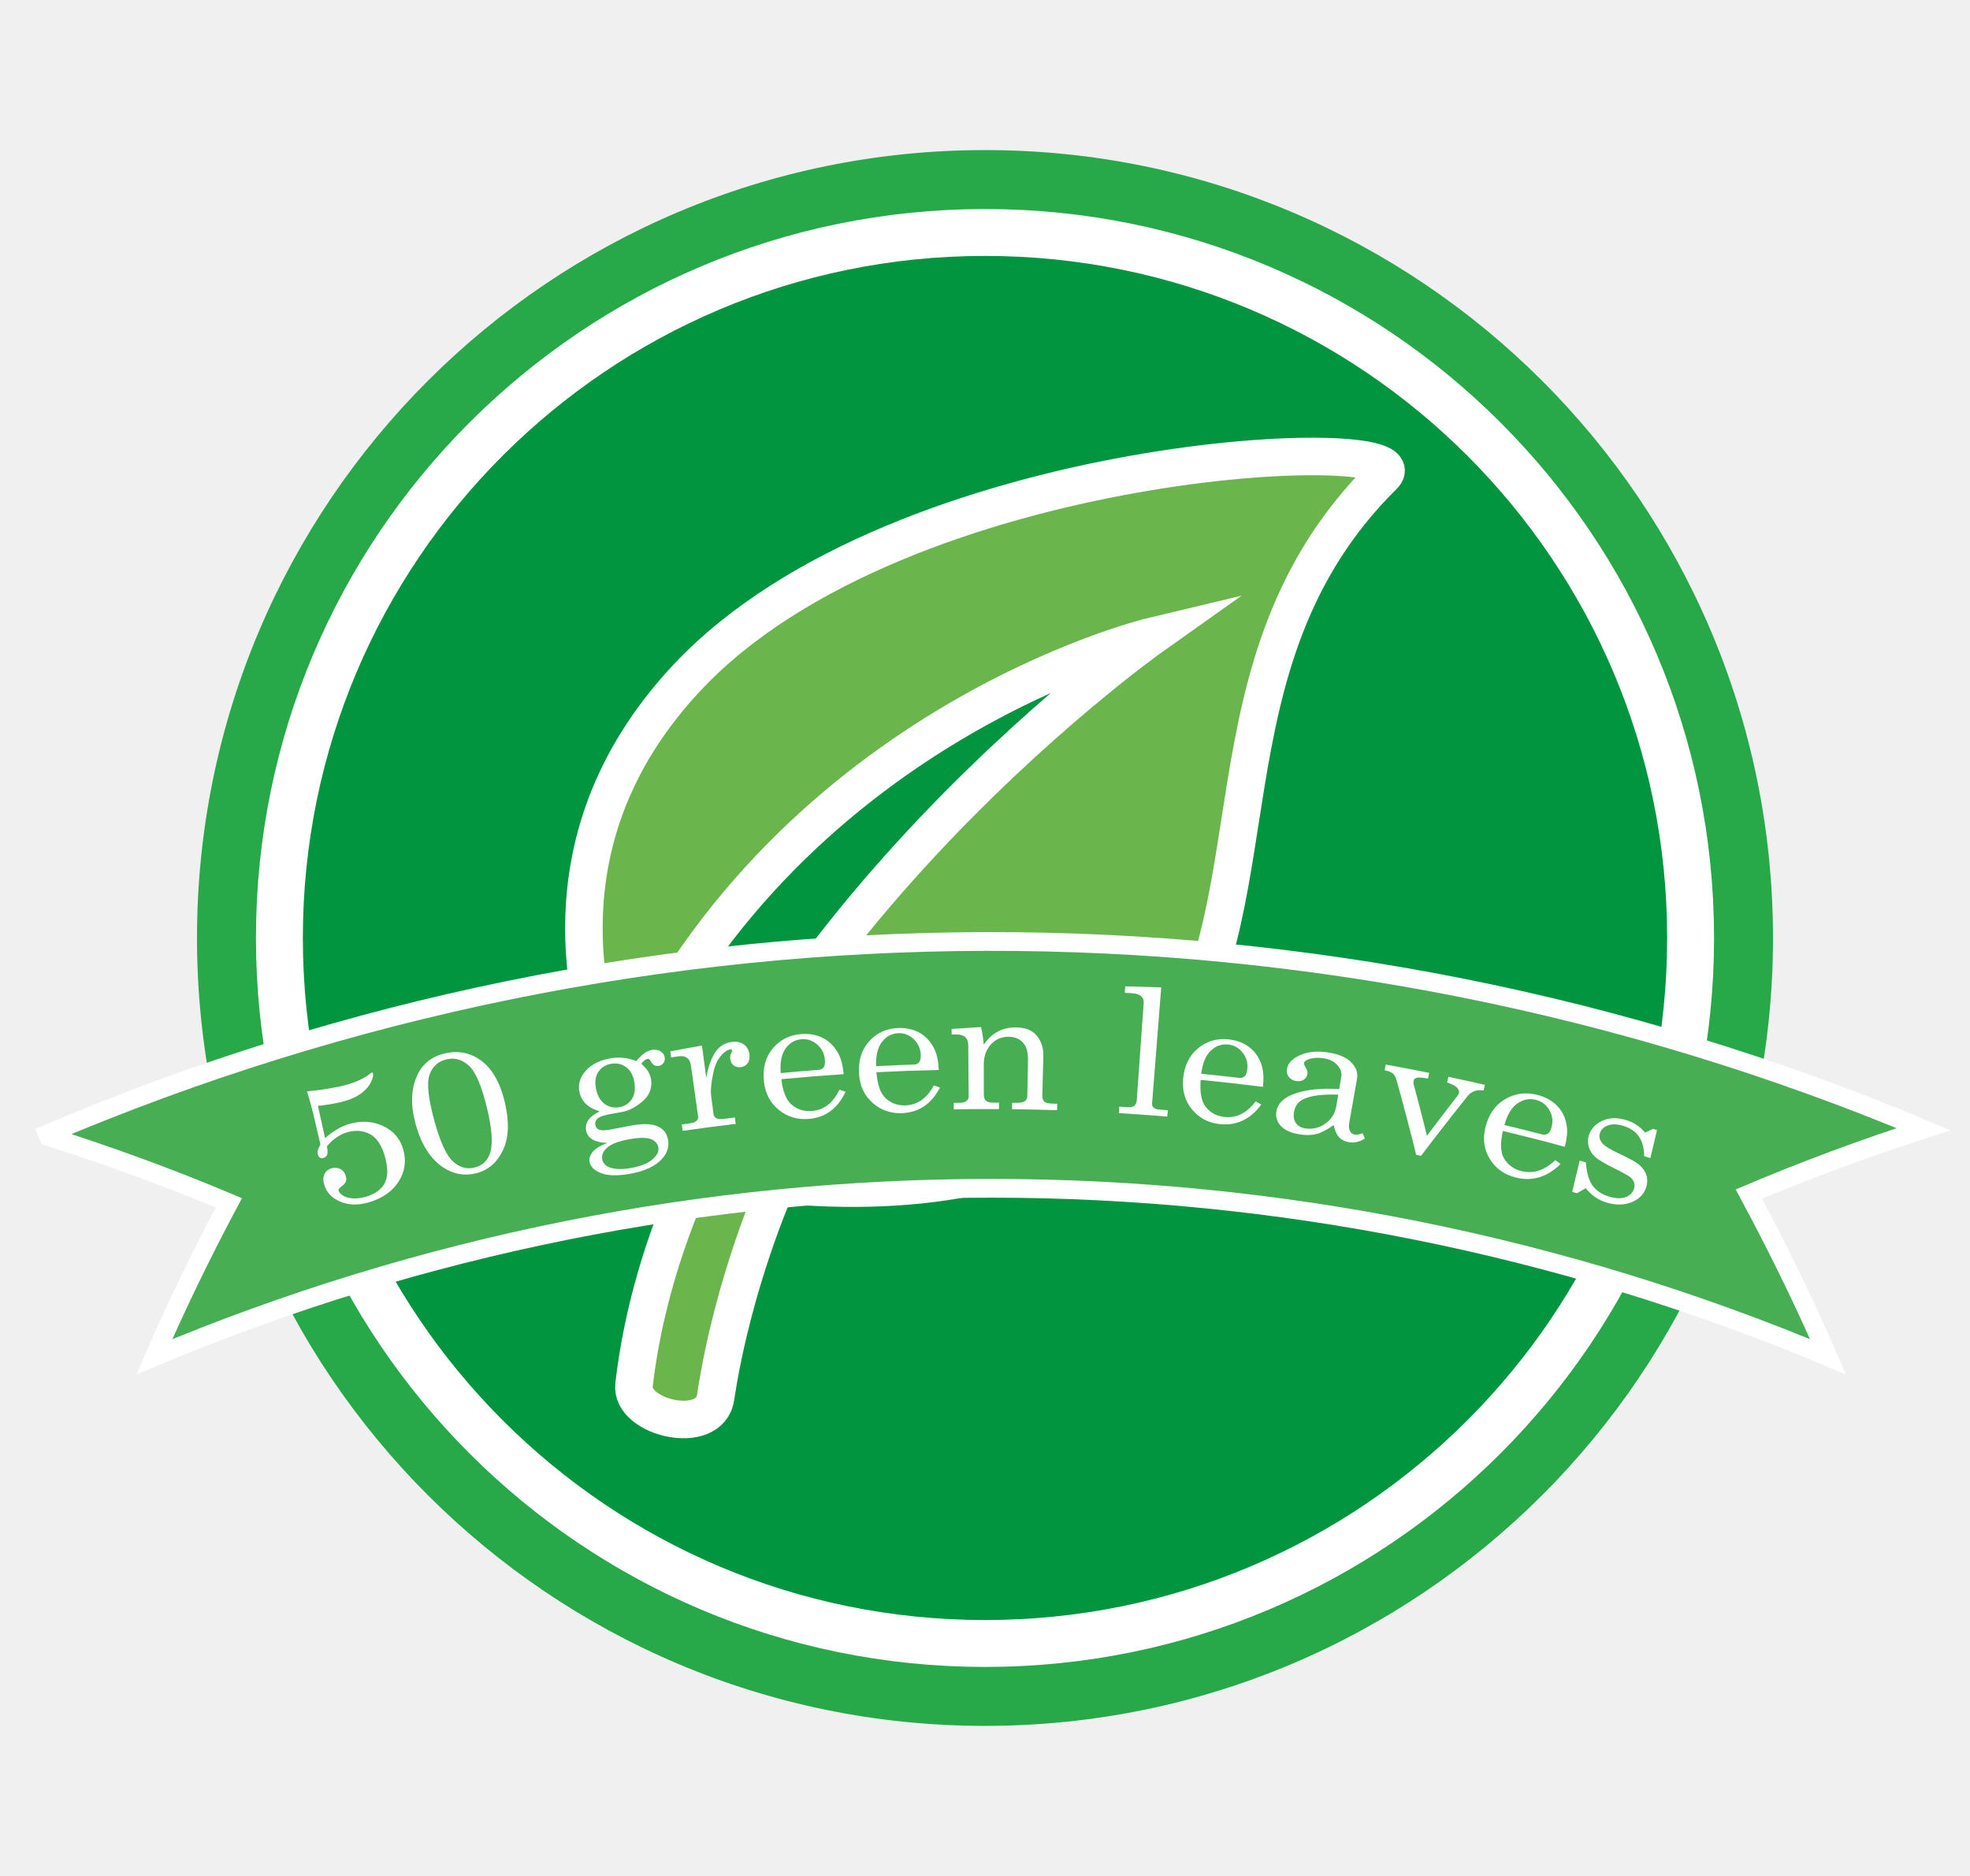
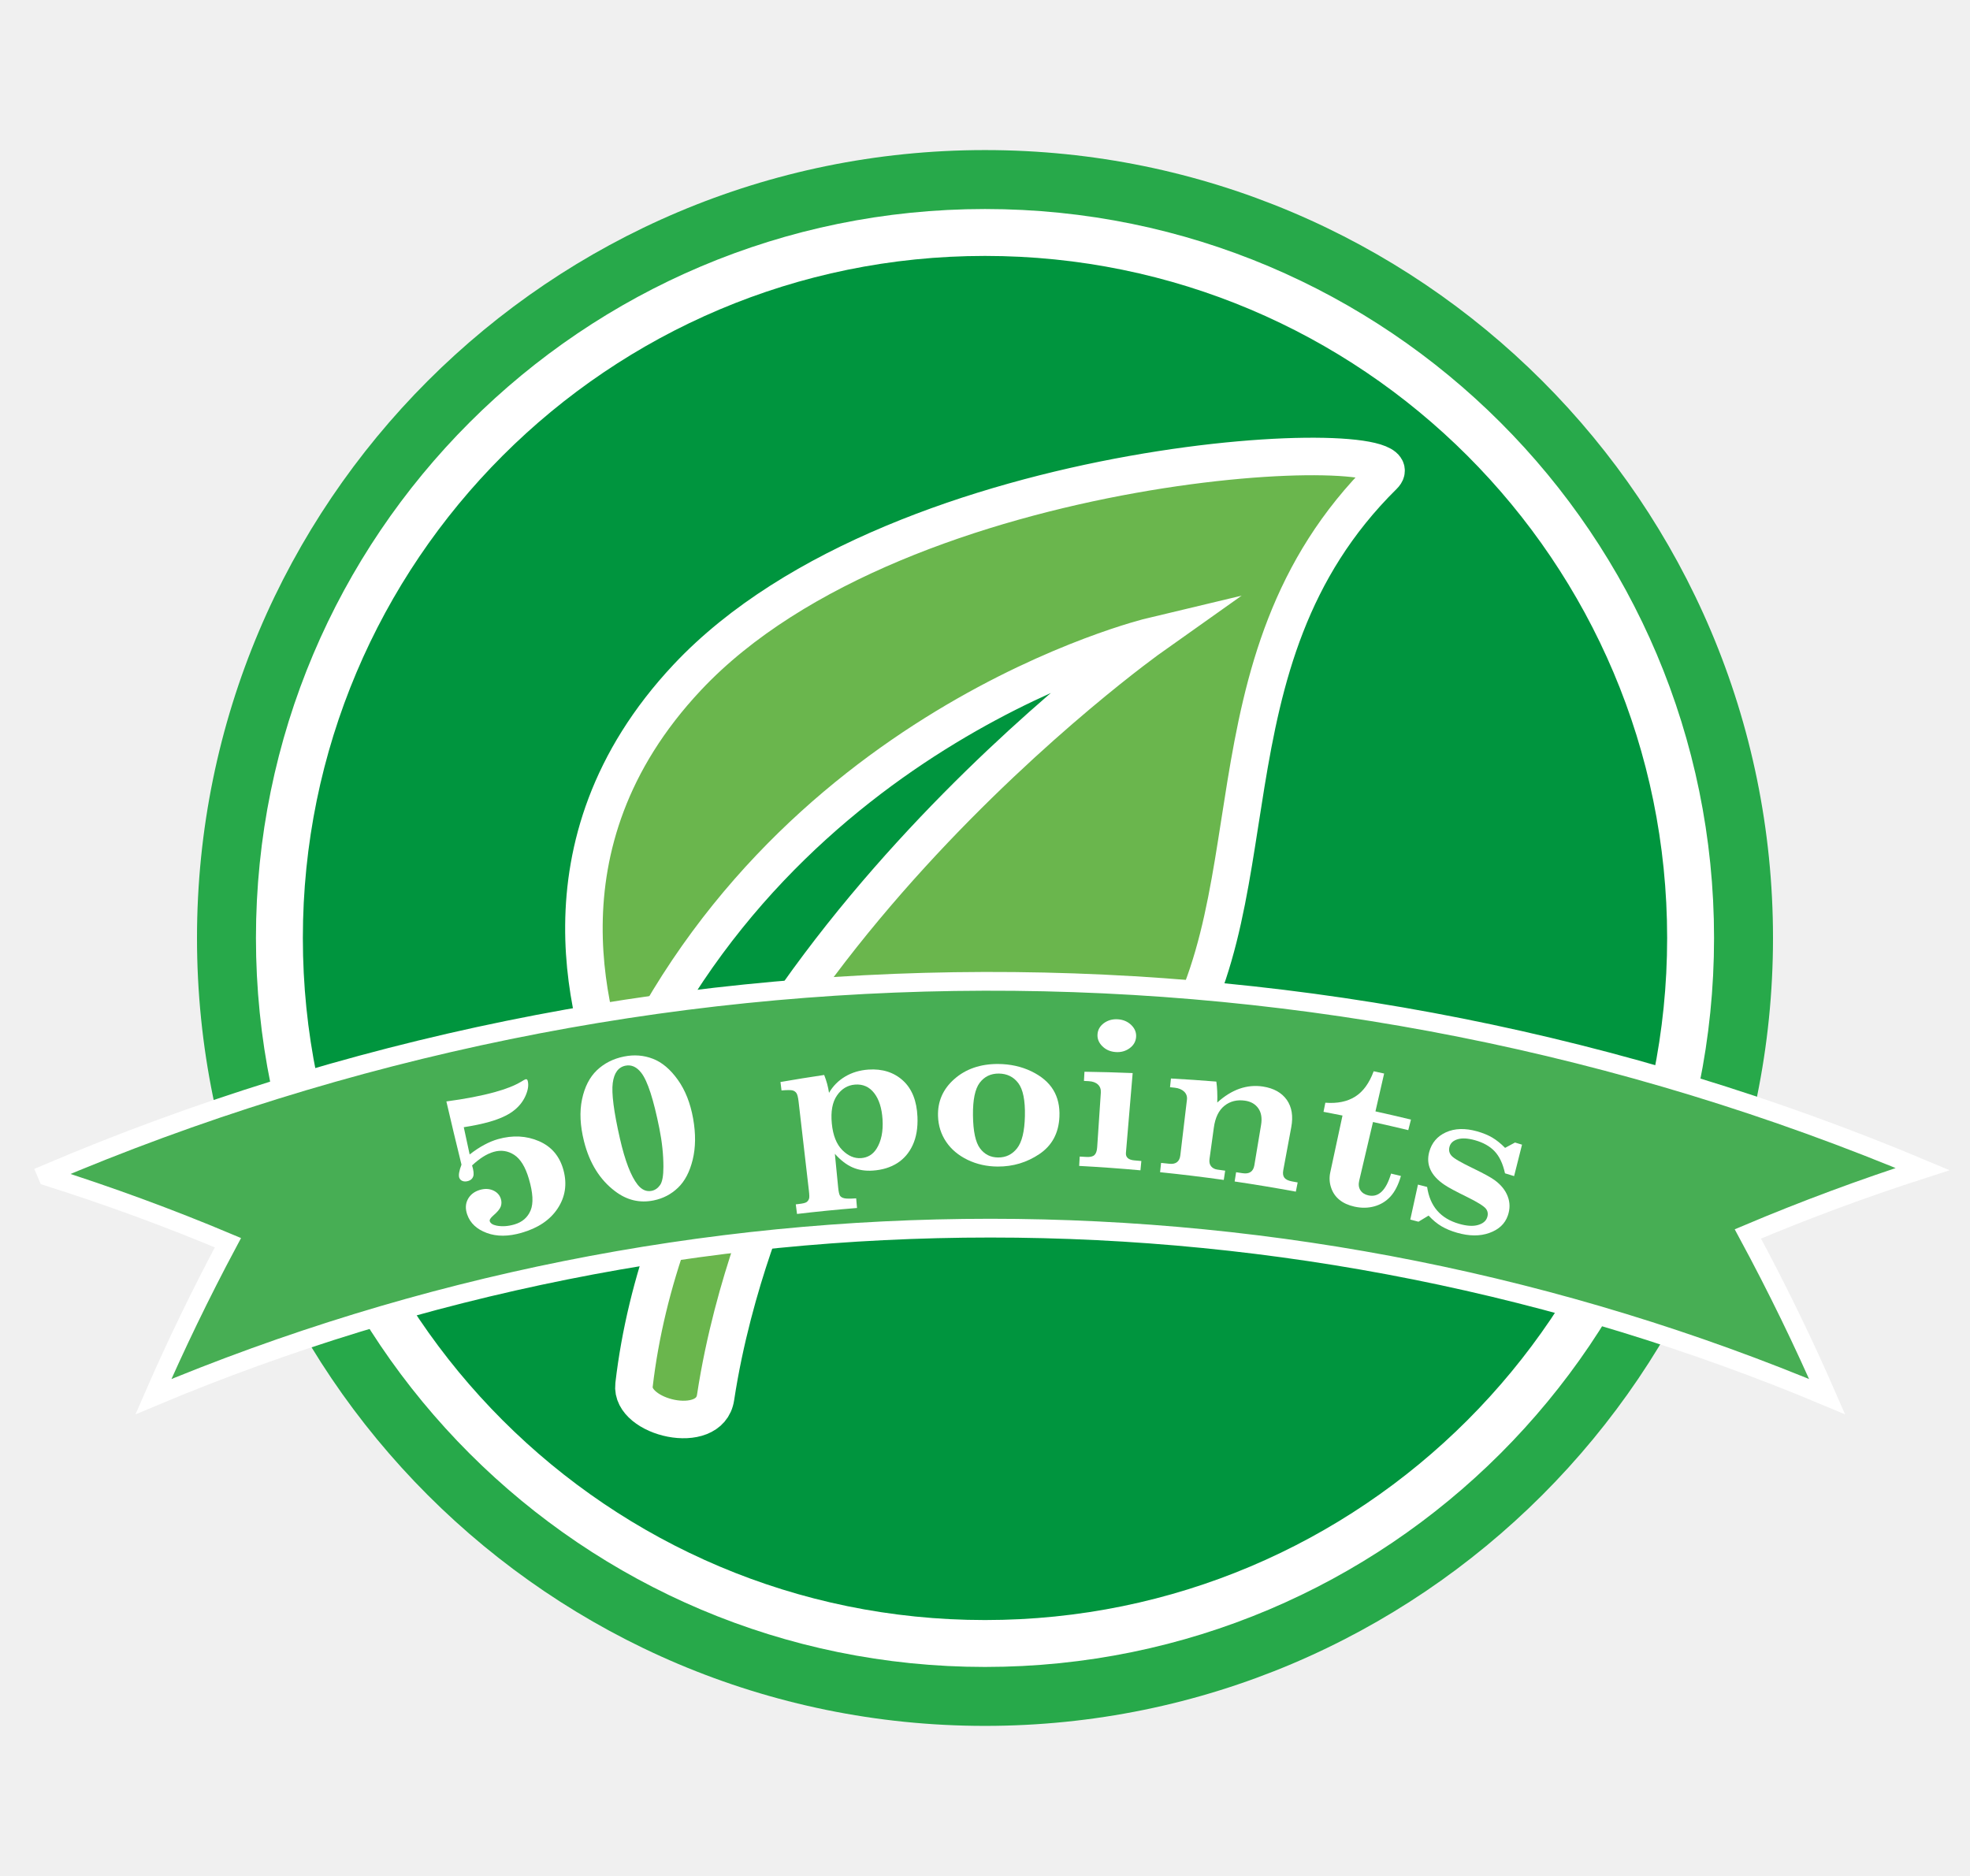
<svg xmlns="http://www.w3.org/2000/svg" version="1.1" id="Livello_1" x="0px" y="0px" width="210px" height="200px" viewBox="0 0 210 200" enable-background="new 0 0 210 200" xml:space="preserve">
  <g>
-     <circle fill="#27A94A" cx="105" cy="100" r="84" />
-     <circle fill="#00953E" stroke="#FFFFFF" stroke-width="5" stroke-miterlimit="10" cx="105" cy="100" r="75.216" />
-     <g id="Livello_10_30_">
-       <g>
-         <path fill="#6AB64D" stroke="#FFFFFF" stroke-width="4" stroke-miterlimit="10" d="M73.272,72.206     c-16.87,17.962-10.091,37.589-7.323,44.763c17.148-39.662,56.822-49.123,56.822-49.123s-50.03,35.45-55.185,79.809     c-0.405,3.502,8.074,5.517,8.694,1.332c1.895-12.461,6.539-22.711,6.539-22.711c11.401,1.087,30.49,0.75,40.504-12.011     c13.299-16.955,3.958-43.622,24.15-63.561C152.188,46.051,96.133,47.869,73.272,72.206z" />
+     <g>
+       <circle fill="#27A94A" cx="105" cy="100" r="84" />
+       <circle fill="#00953E" stroke="#FFFFFF" stroke-width="5" stroke-miterlimit="10" cx="105" cy="100" r="75.216" />
+       <g id="Livello_10_2_">
+         <g>
+           <path fill="#6AB64D" stroke="#FFFFFF" stroke-width="4" stroke-miterlimit="10" d="M73.272,72.206      c-16.87,17.962-10.091,37.589-7.323,44.763c17.148-39.662,56.822-49.123,56.822-49.123s-50.03,35.45-55.185,79.809      c-0.405,3.502,8.074,5.517,8.694,1.332c1.895-12.461,6.539-22.711,6.539-22.711c11.401,1.087,30.49,0.75,40.504-12.011      c13.299-16.955,3.958-43.622,24.15-63.561C152.188,46.051,96.133,47.869,73.272,72.206z" />
+         </g>
      </g>
    </g>
    <g>
      <g>
-         <path fill="#47AE54" stroke="#FFFFFF" stroke-width="2" stroke-miterlimit="10" d="M194.866,144.649     c-2.534-5.82-5.349-11.609-8.445-17.347c6.004-2.538,12.218-4.851,18.63-6.915C141.078,93.532,68.933,93.701,5.063,120.896     c0.04,0.095,0.08,0.188,0.12,0.282c6.617,2.096,13.025,4.457,19.211,7.059c-2.898,5.432-5.546,10.909-7.941,16.414     C73.509,120.698,137.81,120.697,194.866,144.649L194.866,144.649L194.866,144.649z" />
+         <path fill="#47AE54" stroke="#FFFFFF" stroke-width="2" stroke-miterlimit="10" d="M194.768,148.898     c-2.534-5.819-5.349-11.609-8.446-17.346c6.004-2.538,12.219-4.851,18.63-6.915C140.979,97.781,68.834,97.951,4.965,125.146     c0.04,0.094,0.08,0.188,0.12,0.282c6.617,2.096,13.026,4.457,19.211,7.059c-2.899,5.431-5.546,10.909-7.942,16.413     C73.411,124.948,137.71,124.947,194.768,148.898L194.768,148.898L194.768,148.898z" />
      </g>
    </g>
    <g>
      <g>
-         <path fill="#FFFFFF" d="M32.725,116.36c1.83-0.192,3.279-0.436,4.366-0.752c0.509-0.148,0.976-0.325,1.397-0.538     c0.425-0.21,0.731-0.404,0.924-0.579c0.102-0.085,0.168-0.132,0.202-0.141c0.066-0.019,0.113,0.015,0.14,0.103     c0.059,0.206-0.015,0.521-0.222,0.942c-0.205,0.421-0.542,0.807-1.005,1.155c-0.465,0.348-1.035,0.62-1.716,0.819     c-0.787,0.231-1.761,0.408-2.919,0.532c0.249,1.145,0.503,2.292,0.759,3.435c0.435-0.377,0.86-0.688,1.283-0.938     c0.421-0.248,0.841-0.434,1.253-0.557c1.307-0.385,2.521-0.317,3.631,0.196c1.109,0.515,1.826,1.338,2.152,2.459     c0.364,1.244,0.205,2.394-0.467,3.454c-0.67,1.06-1.722,1.796-3.165,2.227c-1.106,0.331-2.101,0.32-2.99-0.035     c-0.887-0.355-1.474-0.923-1.743-1.711c-0.163-0.476-0.174-0.879-0.039-1.207c0.139-0.329,0.384-0.548,0.737-0.659     c0.346-0.105,0.662-0.09,0.947,0.051c0.286,0.139,0.485,0.374,0.595,0.706c0.081,0.249,0.092,0.462,0.031,0.632     c-0.061,0.174-0.218,0.35-0.471,0.53c-0.25,0.186-0.357,0.345-0.313,0.473c0.062,0.186,0.228,0.358,0.497,0.523     c0.268,0.167,0.622,0.258,1.055,0.282c0.436,0.024,0.9-0.039,1.403-0.188c0.98-0.292,1.641-0.787,1.988-1.491     c0.345-0.705,0.33-1.684-0.05-2.938c-0.347-1.141-0.875-1.897-1.6-2.261c-0.723-0.366-1.525-0.419-2.402-0.16     c-0.398,0.12-0.776,0.303-1.132,0.551c-0.359,0.25-0.69,0.564-1.004,0.941c0.091,0.421,0.096,0.718,0.023,0.892     c-0.073,0.172-0.2,0.289-0.387,0.345c-0.132,0.042-0.25,0.035-0.354-0.021c-0.107-0.058-0.183-0.158-0.233-0.304     c-0.086-0.257-0.038-0.55,0.151-0.885c0.055-0.1,0.088-0.185,0.103-0.252c-0.208-0.877-0.409-1.757-0.614-2.636     C33.297,118.315,33.027,117.317,32.725,116.36z" />
-         <path fill="#FFFFFF" d="M47.368,112.317c1.33-0.324,2.552-0.135,3.646,0.566c1.355,0.862,2.284,2.431,2.811,4.688     c0.489,2.1,0.405,3.799-0.233,5.103c-0.643,1.303-1.585,2.104-2.854,2.414c-1.226,0.301-2.369,0.101-3.452-0.597     c-1.35-0.884-2.349-2.398-2.957-4.564c-0.58-2.06-0.534-3.832,0.161-5.32C45.047,113.417,46.012,112.65,47.368,112.317z      M47.59,112.942c-0.896,0.218-1.503,0.768-1.806,1.641c-0.305,0.876-0.138,2.486,0.498,4.833     c0.623,2.296,1.295,3.759,1.997,4.402c0.703,0.643,1.469,0.859,2.297,0.658c0.838-0.206,1.389-0.713,1.664-1.532     c0.324-0.973,0.213-2.586-0.332-4.834c-0.565-2.328-1.197-3.826-1.919-4.489C49.271,112.955,48.468,112.727,47.59,112.942z" />
-         <path fill="#FFFFFF" d="M67.832,113.127c0.567-0.718,1.144-1.116,1.708-1.201c0.337-0.049,0.63,0.004,0.881,0.165     c0.253,0.158,0.4,0.379,0.44,0.655c0.031,0.223-0.014,0.42-0.143,0.589c-0.128,0.17-0.29,0.271-0.491,0.301     c-0.383,0.058-0.669-0.114-0.871-0.516c-0.081-0.173-0.186-0.25-0.314-0.229c-0.228,0.034-0.454,0.211-0.678,0.523     c0.346,0.312,0.591,0.587,0.741,0.834c0.148,0.242,0.246,0.519,0.293,0.818c0.085,0.522,0.019,1.008-0.192,1.451     c-0.211,0.447-0.614,0.871-1.198,1.281c-0.589,0.41-1.172,0.666-1.754,0.765c-0.357,0.062-0.714,0.123-1.07,0.185     c-0.758,0.135-1.248,0.296-1.47,0.486c-0.22,0.194-0.303,0.435-0.245,0.724c0.045,0.235,0.181,0.396,0.406,0.483     c0.227,0.089,0.617,0.085,1.177-0.015c0.799-0.158,1.598-0.311,2.397-0.459c1.217-0.204,2.124-0.149,2.721,0.143     c0.595,0.294,0.944,0.77,1.05,1.428c0.114,0.724-0.089,1.377-0.607,1.965c-0.721,0.829-1.9,1.373-3.548,1.656     c-1.365,0.236-2.421,0.184-3.177-0.165c-0.597-0.274-0.94-0.641-1.035-1.101c-0.071-0.354,0.03-0.709,0.31-1.065     c0.279-0.358,0.803-0.682,1.577-0.97c-0.669-0.03-1.188-0.152-1.568-0.368c-0.377-0.221-0.61-0.534-0.692-0.948     c-0.075-0.382-0.008-0.74,0.198-1.075c0.209-0.332,0.62-0.663,1.238-0.987c-0.608-0.181-1.096-0.442-1.456-0.788     c-0.363-0.346-0.596-0.774-0.694-1.291c-0.161-0.815,0.062-1.563,0.673-2.246c0.612-0.683,1.494-1.127,2.645-1.324     c0.469-0.081,0.936-0.096,1.392-0.048C66.933,112.831,67.384,112.945,67.832,113.127z M67.189,121.44     c-1.189,0.201-2.006,0.506-2.452,0.902c-0.447,0.397-0.627,0.811-0.542,1.243c0.078,0.407,0.332,0.693,0.753,0.859     c0.556,0.221,1.292,0.252,2.208,0.094c1.092-0.188,1.889-0.49,2.385-0.923c0.498-0.434,0.711-0.857,0.643-1.279     c-0.043-0.246-0.166-0.467-0.375-0.65c-0.209-0.186-0.515-0.306-0.914-0.354C68.494,121.28,67.927,121.315,67.189,121.44z      M65.164,113.411c-0.596,0.104-1.055,0.385-1.369,0.846c-0.314,0.464-0.406,1.05-0.272,1.756     c0.141,0.754,0.444,1.309,0.902,1.656c0.459,0.35,0.981,0.472,1.573,0.372c0.591-0.102,1.036-0.384,1.349-0.854     c0.307-0.468,0.398-1.079,0.271-1.839c-0.12-0.702-0.407-1.229-0.868-1.574C66.287,113.43,65.761,113.31,65.164,113.411z" />
-         <path fill="#FFFFFF" d="M71.451,112.089c1.125-0.215,2.249-0.421,3.377-0.619c0.152,1.147,0.303,2.291,0.457,3.438     c0.204-1.177,0.528-2.085,0.965-2.73c0.435-0.643,1.033-1.013,1.786-1.099c0.511-0.061,0.937,0.037,1.274,0.284     c0.335,0.248,0.529,0.609,0.583,1.082c0.04,0.38-0.026,0.691-0.205,0.925s-0.423,0.368-0.728,0.402     c-0.298,0.033-0.549-0.029-0.755-0.189c-0.205-0.162-0.324-0.395-0.362-0.703c-0.022-0.2,0.006-0.396,0.093-0.583     c0.08-0.17,0.119-0.27,0.116-0.299c-0.011-0.092-0.08-0.128-0.207-0.113c-0.275,0.032-0.567,0.214-0.881,0.546     c-0.431,0.465-0.73,1.064-0.897,1.806c-0.259,1.151-0.336,2.058-0.246,2.716c0.081,0.608,0.161,1.216,0.243,1.823     c0.027,0.205,0.126,0.354,0.297,0.441c0.17,0.09,0.444,0.11,0.818,0.064c0.389-0.049,0.771-0.095,1.16-0.14     c0.027,0.226,0.055,0.452,0.084,0.68c-1.882,0.223-3.764,0.47-5.645,0.739c-0.034-0.227-0.068-0.453-0.104-0.679     c0.302-0.045,0.604-0.086,0.905-0.128c0.306-0.043,0.524-0.132,0.666-0.264c0.14-0.131,0.198-0.278,0.178-0.434     c-0.257-1.804-0.513-3.609-0.764-5.41c-0.056-0.409-0.194-0.699-0.417-0.861c-0.221-0.165-0.512-0.222-0.873-0.171     c-0.273,0.04-0.55,0.079-0.824,0.117C71.515,112.516,71.483,112.302,71.451,112.089z" />
-         <path fill="#FFFFFF" d="M89.932,114.518c-2.215,0.146-4.43,0.324-6.644,0.534c0.16,1.297,0.513,2.187,1.053,2.677     c0.618,0.551,1.354,0.788,2.219,0.717c1.271-0.104,2.238-0.855,2.922-2.267c0.218,0.071,0.438,0.143,0.656,0.213     c-0.839,1.792-2.132,2.749-3.916,2.898c-1.216,0.102-2.278-0.216-3.196-0.959s-1.454-1.755-1.592-3.041     c-0.148-1.383,0.15-2.543,0.914-3.479c0.763-0.934,1.773-1.46,3.02-1.565c0.916-0.076,1.726,0.076,2.422,0.452     c0.696,0.377,1.24,0.953,1.628,1.728C89.691,112.968,89.858,113.667,89.932,114.518z M83.225,114.405     c1.343-0.129,2.688-0.242,4.031-0.348c0.238-0.017,0.418-0.104,0.538-0.265c0.122-0.159,0.167-0.419,0.14-0.776     c-0.052-0.669-0.321-1.223-0.818-1.654c-0.495-0.432-1.059-0.623-1.682-0.57c-0.699,0.059-1.267,0.395-1.699,1.002     C83.301,112.403,83.134,113.275,83.225,114.405z" />
-         <path fill="#FFFFFF" d="M100.074,114.069c-2.216,0.049-4.431,0.13-6.647,0.243c0.103,1.303,0.411,2.208,0.928,2.721     c0.592,0.577,1.315,0.845,2.18,0.813c1.271-0.05,2.271-0.757,3.017-2.136c0.215,0.078,0.431,0.16,0.646,0.24     c-0.917,1.754-2.254,2.652-4.038,2.725c-1.215,0.049-2.257-0.314-3.143-1.098c-0.88-0.784-1.37-1.816-1.448-3.108     c-0.084-1.387,0.267-2.536,1.068-3.436c0.8-0.901,1.831-1.381,3.078-1.431c0.916-0.039,1.718,0.151,2.396,0.556     c0.679,0.407,1.193,1.009,1.546,1.797C99.904,112.513,100.04,113.216,100.074,114.069z M93.393,113.664     c1.344-0.068,2.688-0.125,4.033-0.171c0.236-0.006,0.421-0.088,0.549-0.241s0.187-0.41,0.177-0.769     c-0.021-0.671-0.267-1.234-0.743-1.688c-0.475-0.454-1.027-0.671-1.651-0.645c-0.699,0.029-1.282,0.34-1.738,0.928     C93.56,111.67,93.353,112.529,93.393,113.664z" />
-         <path fill="#FFFFFF" d="M101.438,109.699c1.046-0.075,2.093-0.143,3.14-0.204c0.132,0.535,0.226,1.163,0.286,1.883     c0.42-0.622,0.92-1.091,1.495-1.396c0.577-0.309,1.23-0.458,1.958-0.45c0.628,0.007,1.151,0.128,1.569,0.36     c0.42,0.23,0.754,0.59,0.993,1.078c0.242,0.488,0.356,1.031,0.34,1.628c-0.036,1.39-0.073,2.778-0.109,4.169     c-0.009,0.311,0.059,0.534,0.206,0.668c0.146,0.136,0.396,0.207,0.746,0.219c0.215,0.006,0.429,0.014,0.644,0.02     c-0.01,0.229-0.016,0.457-0.024,0.687c-1.601-0.054-3.2-0.089-4.801-0.106c0.002-0.229,0.003-0.455,0.007-0.686     c0.152,0.003,0.308,0.002,0.458,0.006c0.43,0.005,0.73-0.053,0.901-0.178c0.172-0.127,0.26-0.318,0.266-0.573     c0.022-1.221,0.048-2.444,0.07-3.667c0.015-0.799-0.104-1.391-0.368-1.78c-0.363-0.556-0.932-0.837-1.695-0.846     c-0.756-0.007-1.393,0.27-1.898,0.822s-0.754,1.276-0.753,2.166c0.002,1.058,0.003,2.116,0.005,3.174     c0.002,0.312,0.078,0.532,0.23,0.663c0.151,0.135,0.406,0.197,0.756,0.198c0.211,0,0.422,0.002,0.635,0.003     c-0.001,0.228-0.004,0.456-0.004,0.686c-1.607-0.01-3.216,0-4.821,0.024c-0.004-0.228-0.009-0.458-0.011-0.686     c0.21-0.003,0.422-0.009,0.633-0.009c0.32-0.004,0.56-0.066,0.725-0.191c0.164-0.125,0.246-0.277,0.244-0.46     c-0.017-1.844-0.029-3.688-0.049-5.533c-0.003-0.365-0.113-0.643-0.334-0.829c-0.22-0.188-0.536-0.278-0.944-0.273     c-0.161,0.002-0.323,0.006-0.484,0.009C101.443,110.094,101.442,109.896,101.438,109.699z" />
-         <path fill="#FFFFFF" d="M123.786,105.266c-0.319,4.127-0.643,8.256-0.976,12.383c-0.014,0.169,0.031,0.307,0.134,0.405     c0.152,0.132,0.349,0.214,0.581,0.229c0.321,0.026,0.643,0.051,0.965,0.08c-0.021,0.227-0.041,0.456-0.061,0.682     c-1.719-0.144-3.438-0.27-5.16-0.376c0.016-0.228,0.029-0.457,0.045-0.685c0.304,0.019,0.612,0.039,0.916,0.06     c0.299,0.02,0.526-0.033,0.683-0.156c0.157-0.124,0.245-0.307,0.261-0.551c0.253-3.469,0.5-6.935,0.742-10.4     c0.021-0.305-0.053-0.533-0.23-0.686c-0.238-0.213-0.548-0.331-0.915-0.354c-0.288-0.019-0.574-0.036-0.863-0.054     c0.015-0.229,0.026-0.458,0.042-0.686C121.227,105.183,122.505,105.218,123.786,105.266z" />
-         <path fill="#FFFFFF" d="M134.627,115.874c-2.213-0.28-4.426-0.531-6.639-0.748c-0.098,1.3,0.07,2.246,0.501,2.827     c0.496,0.655,1.172,1.032,2.036,1.128c1.27,0.143,2.374-0.409,3.327-1.662c0.202,0.111,0.403,0.223,0.605,0.334     c-1.187,1.594-2.653,2.285-4.437,2.092c-1.212-0.133-2.191-0.648-2.943-1.552c-0.754-0.907-1.076-2-0.956-3.288     c0.129-1.384,0.649-2.466,1.583-3.236c0.93-0.771,2.025-1.095,3.27-0.959c0.914,0.1,1.686,0.403,2.296,0.907     c0.612,0.502,1.035,1.173,1.265,2.006C134.693,114.309,134.725,115.027,134.627,115.874z M128.054,114.48     c1.344,0.132,2.688,0.274,4.029,0.432c0.238,0.026,0.432-0.024,0.582-0.158c0.151-0.133,0.251-0.378,0.293-0.734     c0.083-0.667-0.077-1.259-0.479-1.78c-0.404-0.519-0.92-0.814-1.543-0.882c-0.701-0.073-1.323,0.145-1.867,0.659     C128.522,112.531,128.188,113.354,128.054,114.48z" />
-         <path fill="#FFFFFF" d="M145.242,120.808c0.086,0.189,0.171,0.376,0.255,0.566c-0.556,0.364-1.12,0.5-1.694,0.4     c-0.438-0.074-0.787-0.246-1.049-0.519c-0.26-0.272-0.455-0.708-0.588-1.304c-0.723,0.5-1.325,0.817-1.825,0.947     c-0.497,0.132-1.072,0.145-1.726,0.049c-0.93-0.137-1.608-0.424-2.038-0.863c-0.429-0.441-0.607-0.955-0.524-1.541     c0.125-0.88,0.786-1.54,2.005-1.963c1.216-0.421,2.782-0.586,4.701-0.474c0.071-0.427,0.146-0.854,0.217-1.281     c0.076-0.459-0.059-0.881-0.414-1.272c-0.354-0.389-0.849-0.634-1.48-0.73c-0.582-0.088-1.103-0.056-1.557,0.102     c-0.327,0.118-0.5,0.258-0.522,0.413c-0.014,0.092,0.045,0.245,0.176,0.46c0.158,0.269,0.222,0.496,0.193,0.684     c-0.04,0.271-0.172,0.479-0.39,0.624c-0.217,0.145-0.481,0.192-0.795,0.149c-0.331-0.045-0.59-0.188-0.785-0.424     c-0.192-0.236-0.266-0.515-0.221-0.836c0.085-0.596,0.53-1.095,1.354-1.482c0.818-0.389,1.842-0.494,3.059-0.306     c1.124,0.175,1.946,0.531,2.46,1.062c0.515,0.536,0.715,1.118,0.604,1.742c-0.271,1.539-0.544,3.078-0.817,4.615     c-0.074,0.408-0.055,0.722,0.053,0.938c0.106,0.223,0.272,0.352,0.5,0.392C144.645,121.001,144.931,120.952,145.242,120.808z      M142.658,116.703c-1.712-0.059-2.949,0.107-3.72,0.481c-0.575,0.286-0.909,0.761-1.009,1.427     c-0.066,0.464,0.009,0.846,0.235,1.147c0.225,0.303,0.553,0.481,0.979,0.546c0.765,0.114,1.47-0.053,2.121-0.502     c0.652-0.449,1.048-1.079,1.188-1.891C142.521,117.508,142.592,117.107,142.658,116.703z" />
-         <path fill="#FFFFFF" d="M147.716,113.494c1.547,0.282,3.094,0.575,4.639,0.887c-0.044,0.203-0.086,0.406-0.128,0.609     c-0.617-0.11-1.023-0.141-1.208-0.086c-0.188,0.054-0.3,0.161-0.332,0.322c-0.025,0.133-0.021,0.27,0.021,0.415     c0.49,1.814,0.959,3.632,1.406,5.447c1.085-1.447,2.185-2.889,3.297-4.322c0.053-0.075,0.09-0.156,0.107-0.238     c0.099-0.434-0.321-0.809-1.256-1.119c0.046-0.204,0.088-0.405,0.134-0.608c1.3,0.273,2.598,0.559,3.898,0.854     c-0.048,0.201-0.097,0.402-0.144,0.604c-0.402-0.054-0.738-0.029-1.008,0.074c-0.27,0.103-0.498,0.271-0.685,0.505     c-1.69,2.111-3.348,4.241-4.974,6.384c-0.175-0.034-0.348-0.07-0.521-0.107c-0.658-2.68-1.363-5.358-2.116-8.035     c-0.08-0.289-0.21-0.504-0.38-0.643c-0.172-0.142-0.459-0.251-0.865-0.333C147.64,113.9,147.678,113.697,147.716,113.494z" />
-         <path fill="#FFFFFF" d="M166.804,122.261c-2.195-0.597-4.395-1.159-6.596-1.689c-0.289,1.274-0.264,2.23,0.089,2.872     c0.403,0.721,1.03,1.187,1.887,1.405c1.262,0.321,2.457-0.064,3.61-1.17c0.187,0.139,0.375,0.277,0.562,0.417     c-1.437,1.412-3.022,1.886-4.793,1.438c-1.206-0.306-2.116-0.951-2.74-1.957c-0.623-1.004-0.786-2.131-0.479-3.39     c0.334-1.353,1.014-2.35,2.067-2.983c1.051-0.631,2.202-0.795,3.44-0.482c0.912,0.23,1.643,0.64,2.189,1.225     c0.545,0.587,0.877,1.311,0.986,2.169C167.102,120.722,167.031,121.435,166.804,122.261z M160.368,119.941     c1.335,0.32,2.672,0.655,4.005,1c0.238,0.061,0.438,0.038,0.611-0.072c0.174-0.108,0.31-0.339,0.404-0.685     c0.181-0.65,0.107-1.26-0.226-1.832c-0.332-0.572-0.809-0.938-1.433-1.094c-0.692-0.176-1.356-0.045-1.979,0.387     S160.668,118.845,160.368,119.941z" />
-         <path fill="#FFFFFF" d="M169.047,123.919c0.096,1.128,0.338,1.96,0.736,2.498s0.971,0.917,1.728,1.146     c0.7,0.209,1.284,0.235,1.751,0.073s0.773-0.454,0.916-0.877c0.082-0.243,0.084-0.479,0.005-0.706     c-0.079-0.225-0.227-0.419-0.444-0.587c-0.22-0.165-0.817-0.495-1.797-0.977c-0.935-0.469-1.572-0.85-1.905-1.156     s-0.559-0.659-0.677-1.062c-0.117-0.4-0.119-0.803,0.001-1.2c0.18-0.603,0.571-1.088,1.178-1.449     c0.783-0.46,1.711-0.535,2.78-0.218c0.815,0.24,1.501,0.691,2.047,1.35c0.287-0.135,0.573-0.271,0.861-0.407     c0.137,0.043,0.272,0.085,0.409,0.127c-0.233,0.999-0.47,1.994-0.708,2.992c-0.221-0.068-0.44-0.139-0.661-0.205     c-0.015-0.915-0.216-1.632-0.597-2.147c-0.381-0.515-0.941-0.88-1.674-1.097c-0.636-0.187-1.173-0.194-1.616-0.025     c-0.442,0.169-0.722,0.448-0.84,0.843c-0.105,0.344-0.027,0.68,0.233,1.002c0.251,0.329,0.83,0.691,1.724,1.105     c1.04,0.49,1.703,0.843,1.995,1.054c0.478,0.339,0.807,0.737,0.978,1.19c0.172,0.455,0.165,0.943-0.013,1.466     c-0.245,0.717-0.77,1.229-1.562,1.531c-0.793,0.307-1.67,0.312-2.629,0.025c-0.888-0.267-1.632-0.773-2.229-1.533     c-0.312,0.181-0.622,0.358-0.932,0.538c-0.171-0.049-0.339-0.098-0.51-0.145c0.269-1.111,0.533-2.222,0.797-3.333     C168.61,123.796,168.827,123.857,169.047,123.919z" />
+         <path fill="#FFFFFF" d="M47.583,117.426c1.973-0.263,3.697-0.59,5.185-1.001c1.155-0.32,2.072-0.678,2.761-1.089     c0.277-0.168,0.442-0.258,0.492-0.271c0.118-0.03,0.195,0.024,0.232,0.162c0.123,0.46,0.037,1.005-0.25,1.638     c-0.285,0.631-0.733,1.171-1.344,1.62c-0.609,0.447-1.435,0.814-2.479,1.113c-0.791,0.225-1.703,0.414-2.742,0.576     c0.206,0.971,0.415,1.938,0.627,2.906c0.532-0.415,1.052-0.759,1.558-1.028c0.505-0.273,0.995-0.473,1.466-0.607     c1.564-0.442,3.031-0.365,4.378,0.221c1.347,0.588,2.204,1.623,2.599,3.085c0.405,1.502,0.188,2.866-0.626,4.096     c-0.818,1.229-2.089,2.08-3.846,2.585c-1.397,0.401-2.624,0.413-3.695,0.019c-1.072-0.394-1.776-1.045-2.097-1.972     c-0.209-0.605-0.187-1.147,0.072-1.63c0.258-0.48,0.682-0.811,1.267-0.987c0.514-0.155,0.985-0.141,1.412,0.044     c0.425,0.186,0.703,0.484,0.834,0.896c0.095,0.296,0.088,0.574-0.012,0.842c-0.103,0.266-0.364,0.579-0.783,0.938     c-0.305,0.265-0.432,0.471-0.384,0.613c0.077,0.23,0.316,0.388,0.717,0.47c0.589,0.115,1.221,0.076,1.897-0.12     c0.846-0.245,1.421-0.742,1.739-1.497c0.316-0.756,0.256-1.879-0.184-3.372c-0.371-1.26-0.889-2.113-1.562-2.553     c-0.674-0.437-1.406-0.546-2.189-0.32c-0.363,0.104-0.737,0.276-1.12,0.516c-0.381,0.241-0.777,0.55-1.183,0.929     c0.165,0.535,0.206,0.925,0.125,1.167c-0.083,0.244-0.259,0.407-0.529,0.49c-0.231,0.071-0.435,0.071-0.612,0.003     s-0.295-0.189-0.353-0.359c-0.088-0.265-0.012-0.728,0.24-1.385C48.64,121.919,48.103,119.673,47.583,117.426z" />
+         <path fill="#FFFFFF" d="M66.516,112.639c1.077-0.219,2.107-0.139,3.082,0.239c0.975,0.374,1.864,1.127,2.663,2.249     c0.799,1.121,1.335,2.499,1.625,4.121c0.292,1.638,0.272,3.102-0.046,4.395c-0.318,1.295-0.839,2.287-1.569,2.987     c-0.729,0.696-1.589,1.145-2.588,1.348c-1.499,0.306-2.868-0.023-4.138-0.995c-1.587-1.203-2.703-2.962-3.291-5.31     c-0.414-1.655-0.489-3.147-0.21-4.47c0.276-1.322,0.807-2.358,1.585-3.102C64.406,113.361,65.373,112.869,66.516,112.639z      M70.288,120.304c-0.619-3.08-1.251-5.057-1.927-5.927c-0.489-0.633-1.054-0.889-1.687-0.762     c-0.761,0.154-1.216,0.772-1.356,1.852c-0.141,1.078,0.111,3.047,0.763,5.908c0.545,2.395,1.183,4.032,1.889,4.925     c0.442,0.551,0.939,0.771,1.496,0.658c0.362-0.073,0.661-0.282,0.899-0.619c0.238-0.34,0.354-0.986,0.354-1.934     C70.719,123.118,70.579,121.75,70.288,120.304z" />
+         <path fill="#FFFFFF" d="M83.197,115.355c1.55-0.27,3.104-0.52,4.66-0.751c0.251,0.632,0.422,1.268,0.515,1.906     c0.416-0.72,0.987-1.297,1.714-1.732c0.728-0.434,1.56-0.684,2.489-0.748c1.488-0.101,2.724,0.296,3.684,1.174     c0.961,0.879,1.468,2.169,1.541,3.858c0.051,1.174-0.12,2.181-0.505,3.015c-0.385,0.836-0.939,1.479-1.665,1.937     c-0.724,0.455-1.582,0.715-2.579,0.784c-0.796,0.056-1.516-0.054-2.166-0.337c-0.649-0.281-1.277-0.766-1.889-1.45     c0.117,1.192,0.233,2.389,0.351,3.583c0.046,0.474,0.115,0.77,0.204,0.895c0.089,0.124,0.242,0.213,0.456,0.261     c0.216,0.05,0.637,0.052,1.26,0.008c0.03,0.342,0.061,0.685,0.09,1.027c-2.133,0.173-4.265,0.385-6.396,0.637     c-0.044-0.341-0.087-0.683-0.131-1.023c0.115-0.013,0.228-0.026,0.342-0.041c0.402-0.046,0.668-0.109,0.796-0.193     c0.129-0.083,0.222-0.209,0.278-0.382c0.04-0.118,0.033-0.41-0.022-0.872c-0.372-3.151-0.737-6.306-1.094-9.458     c-0.053-0.464-0.129-0.768-0.228-0.912c-0.098-0.144-0.235-0.24-0.411-0.29c-0.175-0.047-0.569-0.048-1.183,0.003     C83.269,115.952,83.232,115.654,83.197,115.355z M91.148,115.63c-0.791,0.061-1.437,0.449-1.928,1.162     c-0.493,0.714-0.673,1.711-0.549,2.991c0.122,1.265,0.499,2.208,1.122,2.833c0.623,0.623,1.287,0.905,2.004,0.853     c0.702-0.055,1.245-0.385,1.635-0.991c0.51-0.805,0.728-1.854,0.645-3.152c-0.077-1.188-0.372-2.12-0.888-2.787     C92.673,115.871,91.989,115.566,91.148,115.63z" />
+         <path fill="#FFFFFF" d="M106.395,113.433c1.292,0.007,2.479,0.268,3.545,0.781c1.067,0.514,1.845,1.176,2.334,1.978     c0.49,0.803,0.708,1.757,0.66,2.859c-0.075,1.761-0.798,3.082-2.134,3.983c-1.337,0.9-2.809,1.342-4.45,1.335     c-1.161-0.008-2.222-0.244-3.197-0.713c-0.974-0.471-1.736-1.105-2.285-1.912c-0.548-0.805-0.844-1.724-0.876-2.754     c-0.048-1.551,0.519-2.875,1.736-3.948C102.941,113.968,104.509,113.424,106.395,113.433z M106.463,114.454     c-0.853-0.004-1.53,0.323-2.028,0.983c-0.497,0.658-0.734,1.812-0.717,3.458c0.017,1.713,0.271,2.891,0.752,3.534     c0.481,0.646,1.122,0.968,1.932,0.972c0.825,0.005,1.493-0.318,2.013-0.976c0.521-0.658,0.803-1.802,0.839-3.435     c0.037-1.675-0.198-2.849-0.708-3.521C108.038,114.799,107.34,114.46,106.463,114.454z" />
+         <path fill="#FFFFFF" d="M115.603,114.26c1.711,0.024,3.424,0.071,5.138,0.142c-0.235,2.837-0.475,5.673-0.718,8.511     c-0.02,0.229,0.045,0.411,0.194,0.549c0.149,0.14,0.386,0.222,0.714,0.25c0.246,0.021,0.491,0.043,0.736,0.065     c-0.032,0.331-0.063,0.662-0.096,0.993c-2.177-0.197-4.354-0.353-6.532-0.47c0.018-0.332,0.038-0.664,0.056-0.996     c0.243,0.013,0.484,0.026,0.726,0.04c0.39,0.022,0.67-0.042,0.841-0.197c0.17-0.155,0.271-0.436,0.297-0.843     c0.13-1.938,0.26-3.874,0.388-5.81c0.024-0.365-0.078-0.656-0.307-0.869c-0.227-0.215-0.554-0.336-0.978-0.359     c-0.171-0.009-0.343-0.019-0.514-0.027C115.567,114.911,115.585,114.587,115.603,114.26z M119.18,108.67     c0.566,0.039,1.042,0.247,1.419,0.616c0.378,0.372,0.547,0.799,0.507,1.286c-0.04,0.485-0.274,0.882-0.701,1.189     c-0.427,0.307-0.917,0.441-1.473,0.401c-0.566-0.04-1.036-0.241-1.413-0.611c-0.378-0.366-0.554-0.79-0.526-1.268     c0.029-0.488,0.255-0.889,0.682-1.204C118.102,108.768,118.604,108.629,119.18,108.67z" />
+         <path fill="#FFFFFF" d="M138.331,126.063c-0.066,0.326-0.13,0.653-0.196,0.98c-2.172-0.4-4.347-0.761-6.523-1.083     c0.052-0.329,0.105-0.658,0.156-0.986c0.229,0.033,0.459,0.068,0.688,0.103c0.365,0.056,0.651,0.013,0.859-0.13     c0.208-0.141,0.339-0.376,0.395-0.699c0.242-1.437,0.481-2.871,0.718-4.307c0.122-0.736,0.024-1.33-0.295-1.783     c-0.32-0.451-0.793-0.724-1.417-0.813c-0.849-0.124-1.583,0.058-2.193,0.544c-0.609,0.486-0.984,1.267-1.13,2.338     c-0.152,1.112-0.306,2.223-0.46,3.334c-0.045,0.324,0.012,0.587,0.17,0.781c0.159,0.194,0.382,0.311,0.67,0.351     c0.276,0.036,0.553,0.075,0.829,0.115c-0.05,0.328-0.099,0.657-0.149,0.987c-2.262-0.317-4.525-0.593-6.79-0.824     c0.037-0.33,0.072-0.662,0.108-0.992c0.296,0.03,0.592,0.061,0.888,0.093c0.343,0.037,0.611-0.021,0.808-0.172     c0.194-0.15,0.313-0.392,0.353-0.717c0.239-1.981,0.474-3.964,0.707-5.945c0.041-0.342-0.061-0.629-0.301-0.862     c-0.242-0.23-0.58-0.369-1.012-0.415c-0.164-0.018-0.326-0.034-0.49-0.051c0.033-0.31,0.065-0.62,0.098-0.93     c1.612,0.088,3.224,0.2,4.839,0.33c0.091,0.633,0.124,1.379,0.099,2.233c0.771-0.701,1.565-1.192,2.382-1.477     c0.815-0.282,1.649-0.357,2.492-0.227c1.146,0.178,1.996,0.654,2.54,1.422c0.535,0.767,0.69,1.738,0.474,2.908     c-0.281,1.531-0.565,3.061-0.853,4.59c-0.066,0.352-0.024,0.62,0.125,0.809c0.15,0.186,0.417,0.313,0.806,0.384     C137.927,125.988,138.129,126.026,138.331,126.063z" />
+         <path fill="#FFFFFF" d="M146.431,114.21c0.372,0.079,0.744,0.16,1.116,0.242c-0.306,1.346-0.613,2.69-0.925,4.035     c1.262,0.278,2.524,0.57,3.785,0.873c-0.096,0.375-0.191,0.751-0.287,1.126c-1.253-0.301-2.506-0.59-3.76-0.867     c-0.483,2.079-0.972,4.158-1.466,6.236c-0.098,0.411-0.058,0.758,0.122,1.036s0.459,0.462,0.841,0.548     c1.086,0.25,1.898-0.521,2.429-2.321c0.351,0.084,0.702,0.168,1.052,0.255c-0.278,0.959-0.656,1.694-1.128,2.203     c-0.473,0.51-1.046,0.856-1.715,1.038c-0.672,0.184-1.373,0.191-2.11,0.028c-0.646-0.144-1.176-0.38-1.595-0.721     c-0.42-0.337-0.718-0.771-0.896-1.302c-0.179-0.531-0.209-1.074-0.089-1.629c0.44-2.019,0.875-4.039,1.304-6.06     c-0.674-0.135-1.349-0.269-2.023-0.396c0.065-0.324,0.129-0.647,0.194-0.971c1.274,0.098,2.331-0.115,3.179-0.648     C145.305,116.38,145.965,115.479,146.431,114.21z" />
+         <path fill="#FFFFFF" d="M160.44,122.377c0.352-0.192,0.705-0.381,1.059-0.57c0.249,0.074,0.498,0.15,0.747,0.228     c-0.277,1.118-0.559,2.234-0.844,3.352c-0.323-0.1-0.647-0.198-0.971-0.297c-0.226-1.028-0.596-1.812-1.105-2.347     c-0.506-0.536-1.206-0.932-2.091-1.181c-0.764-0.214-1.382-0.248-1.851-0.104c-0.468,0.142-0.756,0.402-0.864,0.784     c-0.107,0.375-0.036,0.7,0.213,0.977c0.246,0.283,1.018,0.723,2.302,1.342c1.165,0.565,1.922,0.984,2.281,1.249     c0.686,0.498,1.155,1.079,1.405,1.738c0.253,0.657,0.256,1.338,0.014,2.04c-0.306,0.888-0.969,1.503-1.975,1.859     c-1.007,0.36-2.152,0.348-3.45-0.025c-0.627-0.18-1.172-0.407-1.641-0.683c-0.468-0.274-0.928-0.654-1.383-1.142     c-0.361,0.216-0.719,0.435-1.077,0.652c-0.291-0.077-0.583-0.151-0.874-0.228c0.277-1.242,0.55-2.485,0.818-3.729     c0.325,0.082,0.651,0.167,0.977,0.252c0.308,2.072,1.43,3.363,3.413,3.932c0.815,0.233,1.482,0.276,2.007,0.124     c0.524-0.15,0.852-0.42,0.981-0.811c0.118-0.355,0.072-0.667-0.141-0.934c-0.213-0.266-0.873-0.686-1.989-1.237     c-1.207-0.592-2.021-1.023-2.438-1.314c-0.716-0.484-1.209-1.017-1.479-1.604c-0.27-0.585-0.314-1.217-0.129-1.896     c0.266-0.968,0.856-1.669,1.786-2.09c0.928-0.42,2.037-0.458,3.312-0.1c0.622,0.175,1.162,0.396,1.617,0.662     C159.525,121.545,159.982,121.91,160.44,122.377z" />
      </g>
    </g>
  </g>
</svg>
